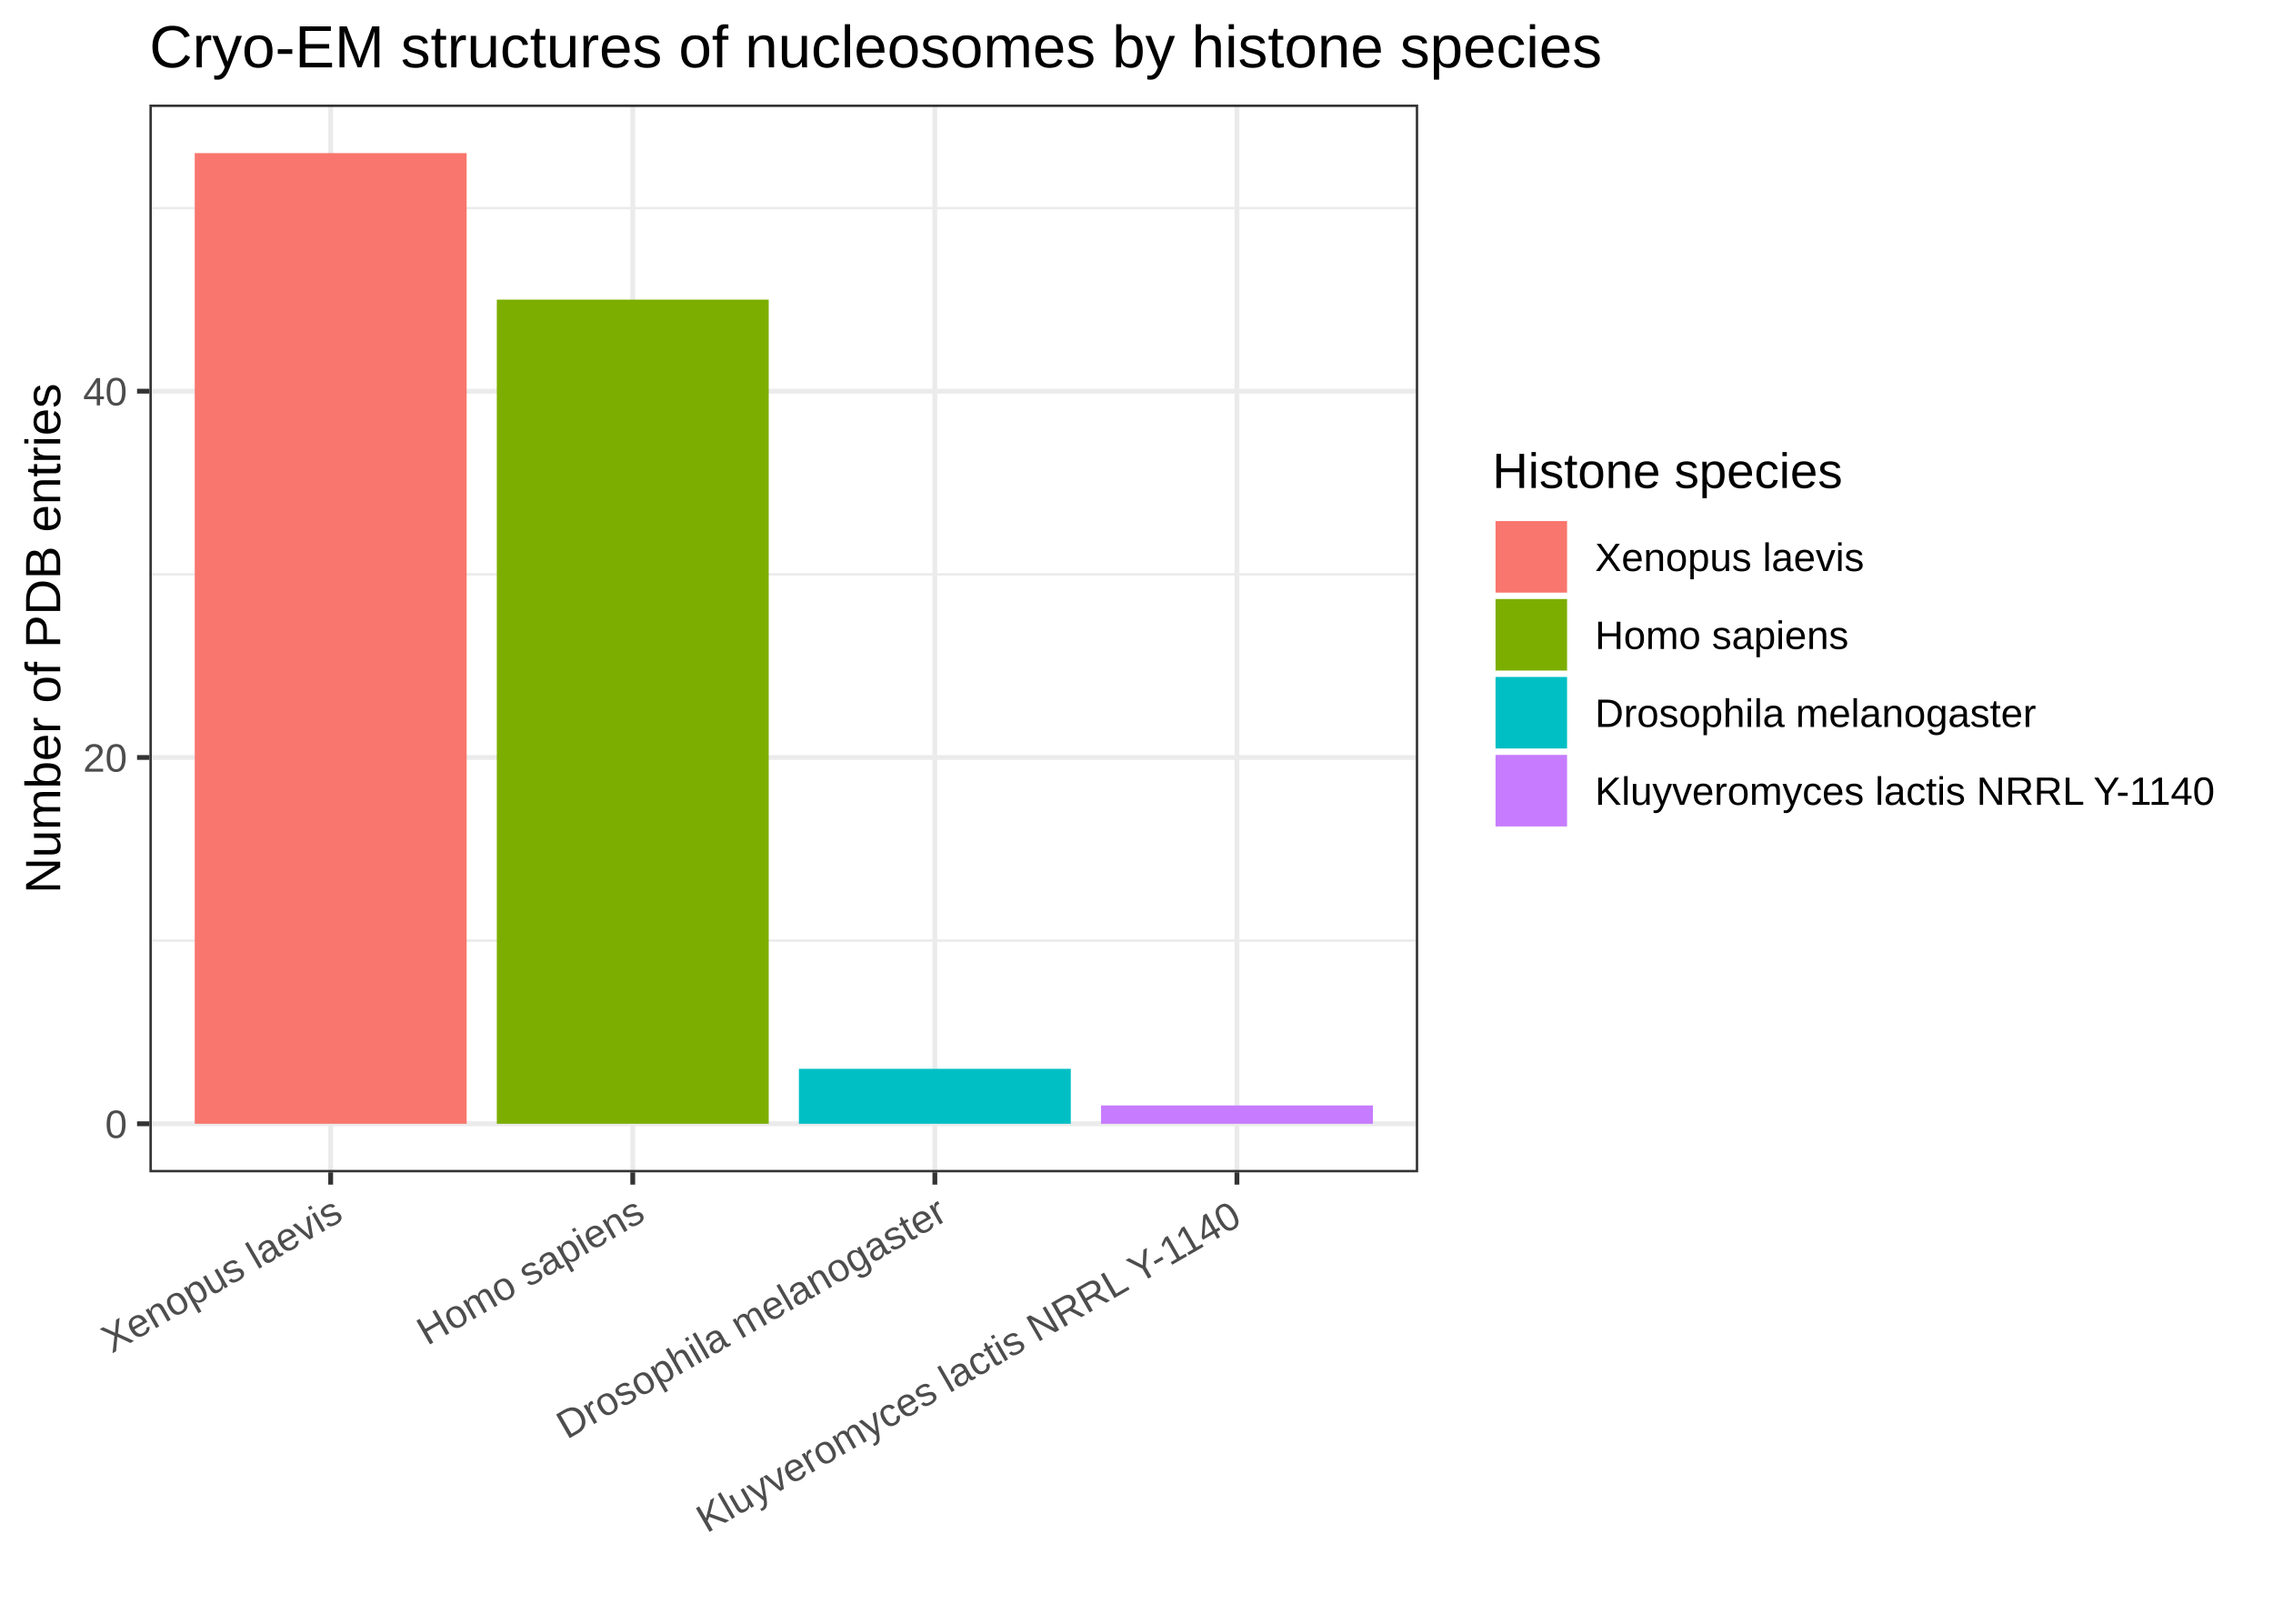
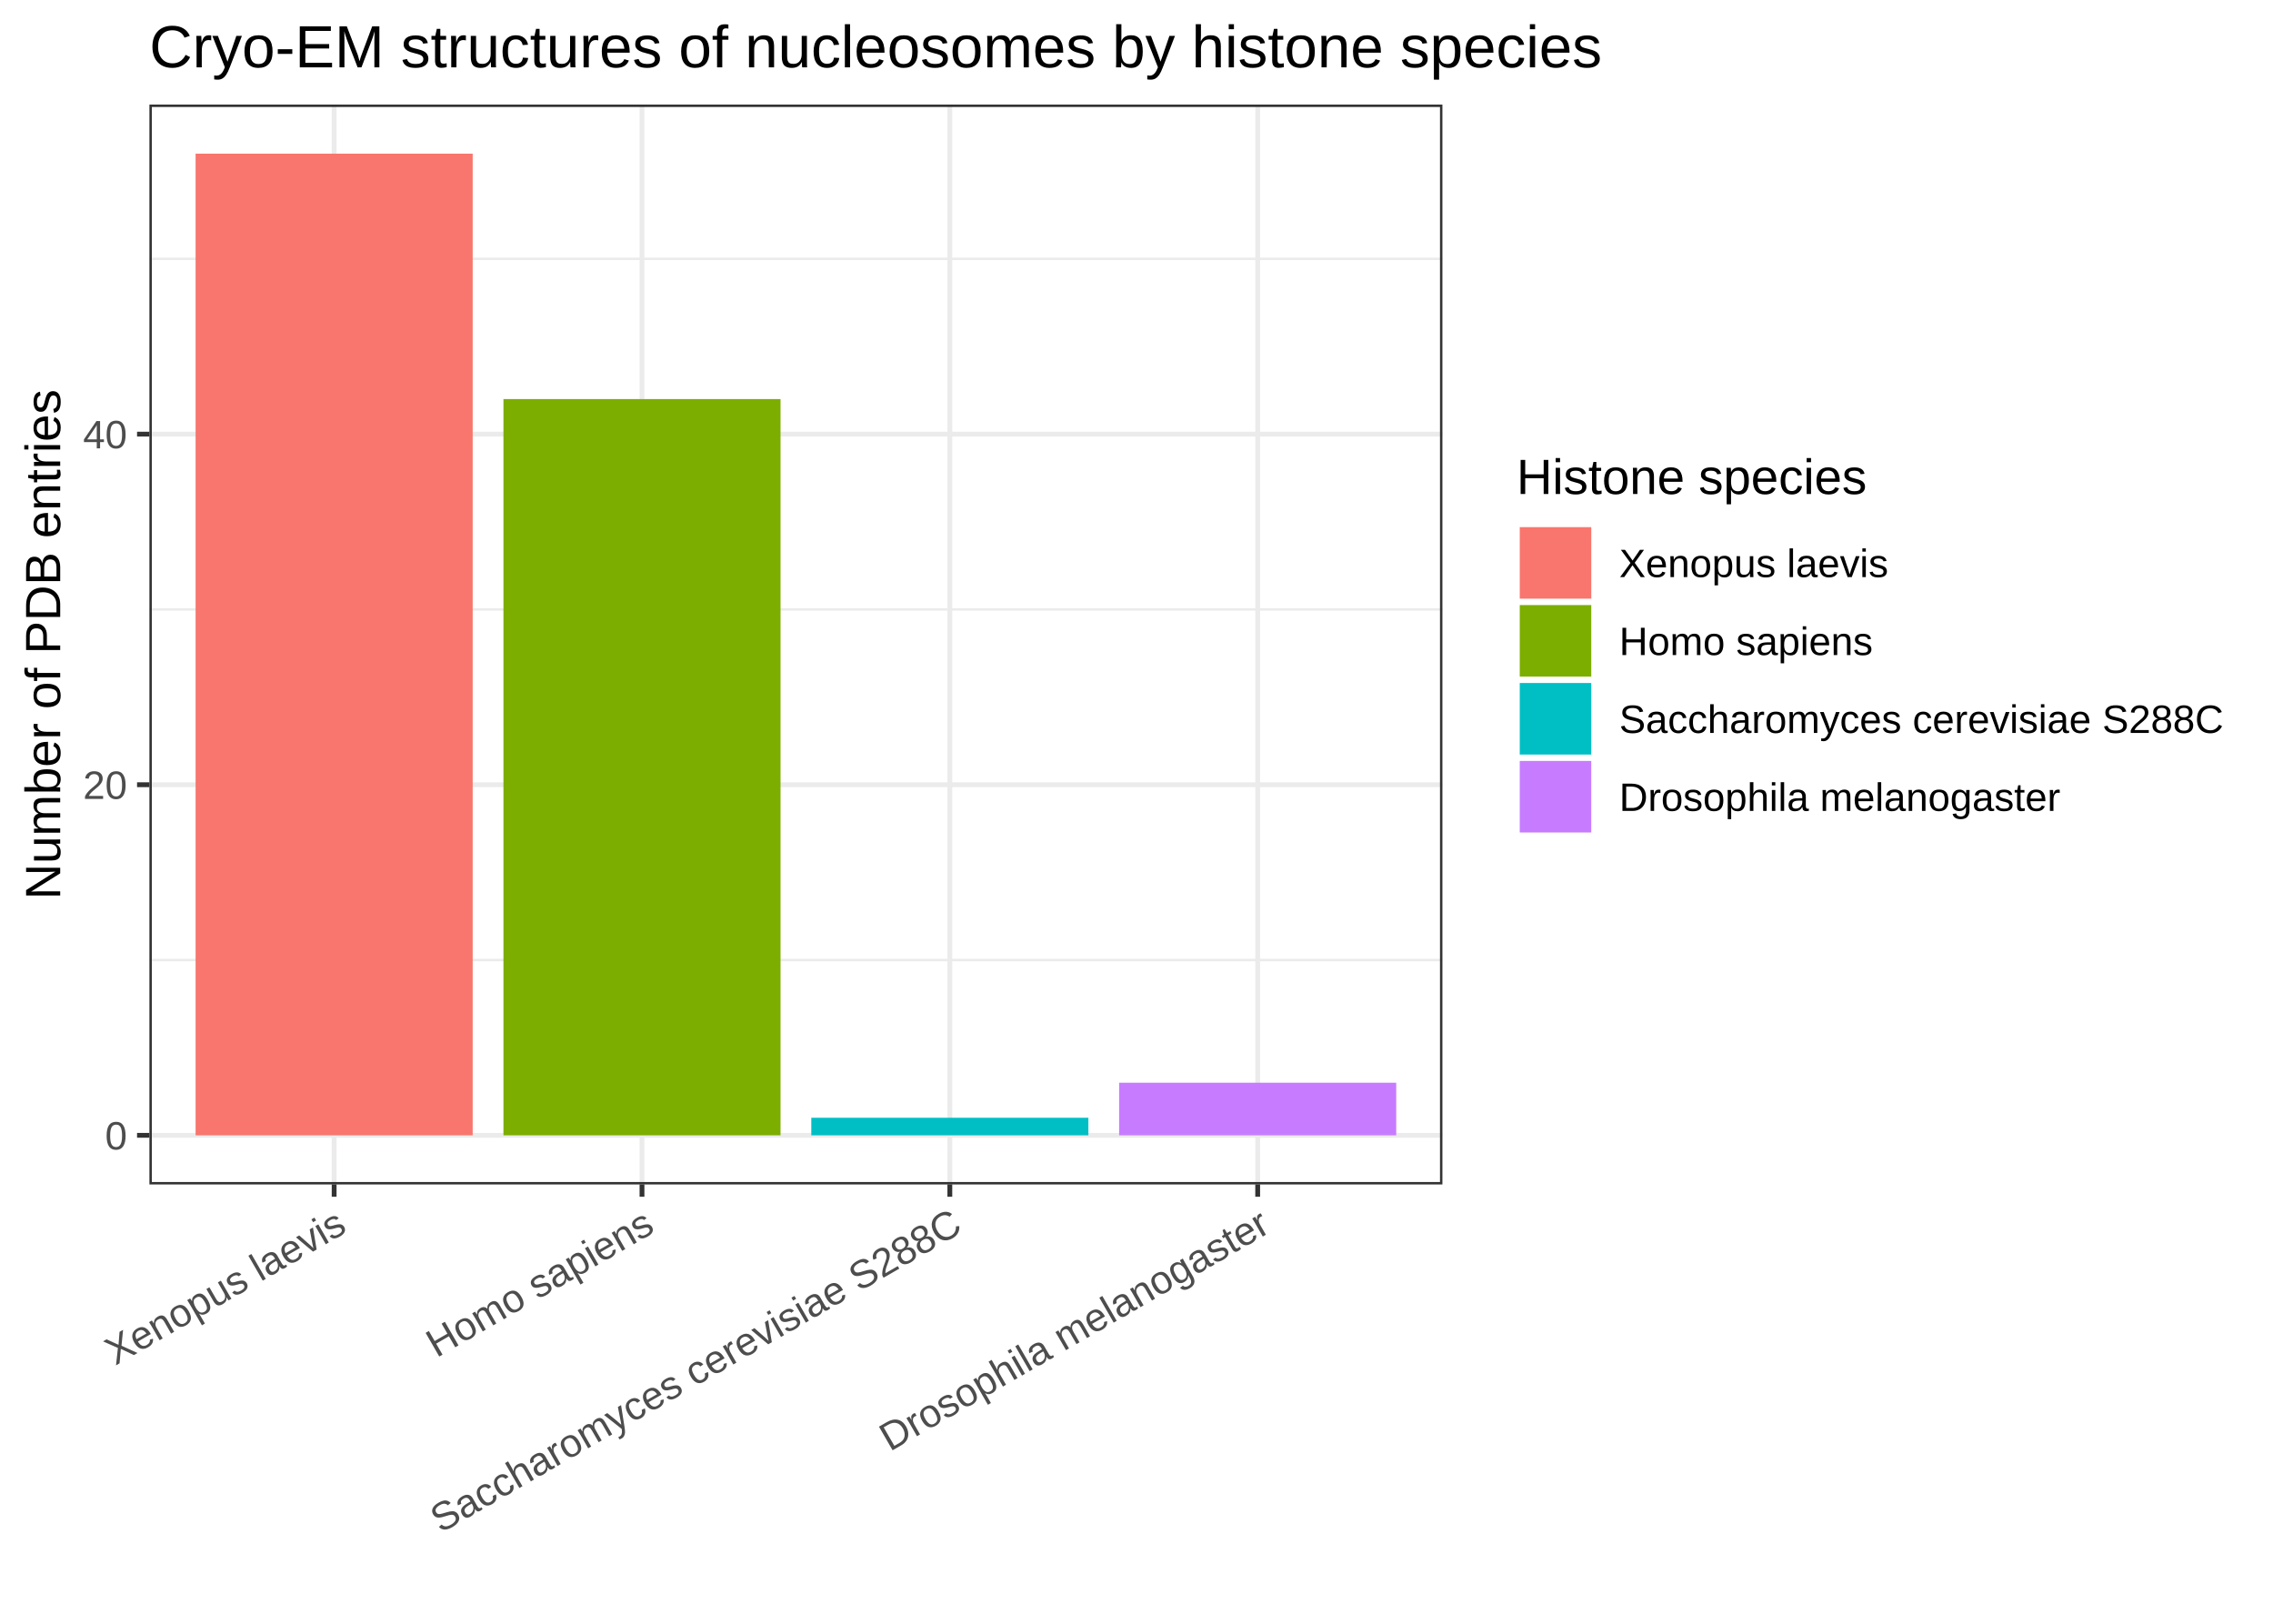
<svg xmlns="http://www.w3.org/2000/svg" viewBox="0 0 504.00 360.00">
  <defs>
    <style type="text/css">
    line, polyline, polygon, path, rect, circle {
      fill: none;
      stroke: #000000;
      stroke-linecap: round;
      stroke-linejoin: round;
      stroke-miterlimit: 10.00;
    }
  </style>
  </defs>
  <rect width="100%" height="100%" style="stroke: none; fill: #FFFFFF;" />
-   <rect x="0" y="0" width="504.00" height="360.00" style="stroke-width: 1.07; stroke: #FFFFFF; fill: #FFFFFF;" />
+   <rect x="0.00" y="0" width="504.00" height="360.00" style="stroke-width: 1.07; stroke: #FFFFFF; fill: #FFFFFF;" />
  <defs>
-     <clipPath id="cpMzMuMTN8MzE0LjQ2fDI1OS45MXwyMy4xOQ==">
-       <rect x="33.13" y="23.19" width="281.33" height="236.72" />
+     <clipPath id="cpMzMuMTN8MzE5LjgzfDI2Mi41OXwyMy4xOQ==">
+       <rect x="33.13" y="23.19" width="286.70" height="239.41" />
    </clipPath>
  </defs>
-   <rect x="33.13" y="23.19" width="281.33" height="236.72" style="stroke-width: 1.07; stroke: none; fill: #FFFFFF;" clip-path="url(#cpMzMuMTN8MzE0LjQ2fDI1OS45MXwyMy4xOQ==)" />
-   <polyline points="33.13,208.55 314.46,208.55 " style="stroke-width: 0.53; stroke: #EBEBEB; stroke-linecap: butt;" clip-path="url(#cpMzMuMTN8MzE0LjQ2fDI1OS45MXwyMy4xOQ==)" />
-   <polyline points="33.13,127.34 314.46,127.34 " style="stroke-width: 0.53; stroke: #EBEBEB; stroke-linecap: butt;" clip-path="url(#cpMzMuMTN8MzE0LjQ2fDI1OS45MXwyMy4xOQ==)" />
-   <polyline points="33.13,46.13 314.46,46.13 " style="stroke-width: 0.53; stroke: #EBEBEB; stroke-linecap: butt;" clip-path="url(#cpMzMuMTN8MzE0LjQ2fDI1OS45MXwyMy4xOQ==)" />
-   <polyline points="33.13,249.15 314.46,249.15 " style="stroke-width: 1.07; stroke: #EBEBEB; stroke-linecap: butt;" clip-path="url(#cpMzMuMTN8MzE0LjQ2fDI1OS45MXwyMy4xOQ==)" />
-   <polyline points="33.13,167.94 314.46,167.94 " style="stroke-width: 1.07; stroke: #EBEBEB; stroke-linecap: butt;" clip-path="url(#cpMzMuMTN8MzE0LjQ2fDI1OS45MXwyMy4xOQ==)" />
-   <polyline points="33.13,86.73 314.46,86.73 " style="stroke-width: 1.07; stroke: #EBEBEB; stroke-linecap: butt;" clip-path="url(#cpMzMuMTN8MzE0LjQ2fDI1OS45MXwyMy4xOQ==)" />
-   <polyline points="73.32,259.91 73.32,23.19 " style="stroke-width: 1.07; stroke: #EBEBEB; stroke-linecap: butt;" clip-path="url(#cpMzMuMTN8MzE0LjQ2fDI1OS45MXwyMy4xOQ==)" />
-   <polyline points="140.30,259.91 140.30,23.19 " style="stroke-width: 1.07; stroke: #EBEBEB; stroke-linecap: butt;" clip-path="url(#cpMzMuMTN8MzE0LjQ2fDI1OS45MXwyMy4xOQ==)" />
-   <polyline points="207.29,259.91 207.29,23.19 " style="stroke-width: 1.07; stroke: #EBEBEB; stroke-linecap: butt;" clip-path="url(#cpMzMuMTN8MzE0LjQ2fDI1OS45MXwyMy4xOQ==)" />
-   <polyline points="274.27,259.91 274.27,23.19 " style="stroke-width: 1.07; stroke: #EBEBEB; stroke-linecap: butt;" clip-path="url(#cpMzMuMTN8MzE0LjQ2fDI1OS45MXwyMy4xOQ==)" />
-   <rect x="43.18" y="33.95" width="60.29" height="215.20" style="stroke-width: 1.07; stroke: none; stroke-linecap: square; stroke-linejoin: miter; fill: #F8766D;" clip-path="url(#cpMzMuMTN8MzE0LjQ2fDI1OS45MXwyMy4xOQ==)" />
-   <rect x="110.16" y="66.43" width="60.29" height="182.72" style="stroke-width: 1.07; stroke: none; stroke-linecap: square; stroke-linejoin: miter; fill: #7CAE00;" clip-path="url(#cpMzMuMTN8MzE0LjQ2fDI1OS45MXwyMy4xOQ==)" />
-   <rect x="177.14" y="236.97" width="60.29" height="12.18" style="stroke-width: 1.07; stroke: none; stroke-linecap: square; stroke-linejoin: miter; fill: #00BFC4;" clip-path="url(#cpMzMuMTN8MzE0LjQ2fDI1OS45MXwyMy4xOQ==)" />
-   <rect x="244.13" y="245.09" width="60.29" height="4.06" style="stroke-width: 1.07; stroke: none; stroke-linecap: square; stroke-linejoin: miter; fill: #C77CFF;" clip-path="url(#cpMzMuMTN8MzE0LjQ2fDI1OS45MXwyMy4xOQ==)" />
-   <rect x="33.13" y="23.19" width="281.33" height="236.72" style="stroke-width: 1.07; stroke: #333333;" clip-path="url(#cpMzMuMTN8MzE0LjQ2fDI1OS45MXwyMy4xOQ==)" />
+   <rect x="33.13" y="23.19" width="286.70" height="239.41" style="stroke-width: 1.07; stroke: none; fill: #FFFFFF;" clip-path="url(#cpMzMuMTN8MzE5LjgzfDI2Mi41OXwyMy4xOQ==)" />
+   <polyline points="33.13,212.85 319.83,212.85 " style="stroke-width: 0.53; stroke: #EBEBEB; stroke-linecap: butt;" clip-path="url(#cpMzMuMTN8MzE5LjgzfDI2Mi41OXwyMy4xOQ==)" />
+   <polyline points="33.13,135.12 319.83,135.12 " style="stroke-width: 0.53; stroke: #EBEBEB; stroke-linecap: butt;" clip-path="url(#cpMzMuMTN8MzE5LjgzfDI2Mi41OXwyMy4xOQ==)" />
+   <polyline points="33.13,57.39 319.83,57.39 " style="stroke-width: 0.53; stroke: #EBEBEB; stroke-linecap: butt;" clip-path="url(#cpMzMuMTN8MzE5LjgzfDI2Mi41OXwyMy4xOQ==)" />
+   <polyline points="33.13,251.71 319.83,251.71 " style="stroke-width: 1.07; stroke: #EBEBEB; stroke-linecap: butt;" clip-path="url(#cpMzMuMTN8MzE5LjgzfDI2Mi41OXwyMy4xOQ==)" />
+   <polyline points="33.13,173.98 319.83,173.98 " style="stroke-width: 1.07; stroke: #EBEBEB; stroke-linecap: butt;" clip-path="url(#cpMzMuMTN8MzE5LjgzfDI2Mi41OXwyMy4xOQ==)" />
+   <polyline points="33.13,96.25 319.83,96.25 " style="stroke-width: 1.07; stroke: #EBEBEB; stroke-linecap: butt;" clip-path="url(#cpMzMuMTN8MzE5LjgzfDI2Mi41OXwyMy4xOQ==)" />
+   <polyline points="74.09,262.59 74.09,23.19 " style="stroke-width: 1.07; stroke: #EBEBEB; stroke-linecap: butt;" clip-path="url(#cpMzMuMTN8MzE5LjgzfDI2Mi41OXwyMy4xOQ==)" />
+   <polyline points="142.35,262.59 142.35,23.19 " style="stroke-width: 1.07; stroke: #EBEBEB; stroke-linecap: butt;" clip-path="url(#cpMzMuMTN8MzE5LjgzfDI2Mi41OXwyMy4xOQ==)" />
+   <polyline points="210.61,262.59 210.61,23.19 " style="stroke-width: 1.07; stroke: #EBEBEB; stroke-linecap: butt;" clip-path="url(#cpMzMuMTN8MzE5LjgzfDI2Mi41OXwyMy4xOQ==)" />
+   <polyline points="278.87,262.59 278.87,23.19 " style="stroke-width: 1.07; stroke: #EBEBEB; stroke-linecap: butt;" clip-path="url(#cpMzMuMTN8MzE5LjgzfDI2Mi41OXwyMy4xOQ==)" />
+   <rect x="43.37" y="34.07" width="61.44" height="217.64" style="stroke-width: 1.07; stroke: none; stroke-linecap: square; stroke-linejoin: miter; fill: #F8766D;" clip-path="url(#cpMzMuMTN8MzE5LjgzfDI2Mi41OXwyMy4xOQ==)" />
+   <rect x="111.63" y="88.48" width="61.44" height="163.23" style="stroke-width: 1.07; stroke: none; stroke-linecap: square; stroke-linejoin: miter; fill: #7CAE00;" clip-path="url(#cpMzMuMTN8MzE5LjgzfDI2Mi41OXwyMy4xOQ==)" />
+   <rect x="179.89" y="247.82" width="61.44" height="3.89" style="stroke-width: 1.07; stroke: none; stroke-linecap: square; stroke-linejoin: miter; fill: #00BFC4;" clip-path="url(#cpMzMuMTN8MzE5LjgzfDI2Mi41OXwyMy4xOQ==)" />
+   <rect x="248.15" y="240.05" width="61.44" height="11.66" style="stroke-width: 1.07; stroke: none; stroke-linecap: square; stroke-linejoin: miter; fill: #C77CFF;" clip-path="url(#cpMzMuMTN8MzE5LjgzfDI2Mi41OXwyMy4xOQ==)" />
+   <rect x="33.13" y="23.19" width="286.70" height="239.41" style="stroke-width: 1.07; stroke: #333333;" clip-path="url(#cpMzMuMTN8MzE5LjgzfDI2Mi41OXwyMy4xOQ==)" />
  <defs>
    <clipPath id="cpMC4wMHw1MDQuMDB8MzYwLjAwfDAuMDA=">
      <rect x="0.00" y="0.00" width="504.00" height="360.00" />
    </clipPath>
  </defs>
  <g clip-path="url(#cpMC4wMHw1MDQuMDB8MzYwLjAwfDAuMDA=)">
-     <text x="23.30" y="252.30" style="font-size: 8.80px; fill: #4D4D4D; font-family: Arial;" textLength="4.89px" lengthAdjust="spacingAndGlyphs">0</text>
+     <text x="23.30" y="254.86" style="font-size: 8.80px; fill: #4D4D4D; font-family: Arial;" textLength="4.89px" lengthAdjust="spacingAndGlyphs">0</text>
  </g>
  <g clip-path="url(#cpMC4wMHw1MDQuMDB8MzYwLjAwfDAuMDA=)">
-     <text x="18.41" y="171.09" style="font-size: 8.80px; fill: #4D4D4D; font-family: Arial;" textLength="9.79px" lengthAdjust="spacingAndGlyphs">20</text>
+     <text x="18.41" y="177.13" style="font-size: 8.80px; fill: #4D4D4D; font-family: Arial;" textLength="9.79px" lengthAdjust="spacingAndGlyphs">20</text>
  </g>
  <g clip-path="url(#cpMC4wMHw1MDQuMDB8MzYwLjAwfDAuMDA=)">
-     <text x="18.41" y="89.88" style="font-size: 8.80px; fill: #4D4D4D; font-family: Arial;" textLength="9.79px" lengthAdjust="spacingAndGlyphs">40</text>
+     <text x="18.41" y="99.40" style="font-size: 8.80px; fill: #4D4D4D; font-family: Arial;" textLength="9.79px" lengthAdjust="spacingAndGlyphs">40</text>
  </g>
-   <polyline points="30.39,249.15 33.13,249.15 " style="stroke-width: 1.07; stroke: #333333; stroke-linecap: butt;" clip-path="url(#cpMC4wMHw1MDQuMDB8MzYwLjAwfDAuMDA=)" />
-   <polyline points="30.39,167.94 33.13,167.94 " style="stroke-width: 1.07; stroke: #333333; stroke-linecap: butt;" clip-path="url(#cpMC4wMHw1MDQuMDB8MzYwLjAwfDAuMDA=)" />
-   <polyline points="30.39,86.73 33.13,86.73 " style="stroke-width: 1.07; stroke: #333333; stroke-linecap: butt;" clip-path="url(#cpMC4wMHw1MDQuMDB8MzYwLjAwfDAuMDA=)" />
-   <polyline points="73.32,262.65 73.32,259.91 " style="stroke-width: 1.07; stroke: #333333; stroke-linecap: butt;" clip-path="url(#cpMC4wMHw1MDQuMDB8MzYwLjAwfDAuMDA=)" />
-   <polyline points="140.30,262.65 140.30,259.91 " style="stroke-width: 1.07; stroke: #333333; stroke-linecap: butt;" clip-path="url(#cpMC4wMHw1MDQuMDB8MzYwLjAwfDAuMDA=)" />
-   <polyline points="207.29,262.65 207.29,259.91 " style="stroke-width: 1.07; stroke: #333333; stroke-linecap: butt;" clip-path="url(#cpMC4wMHw1MDQuMDB8MzYwLjAwfDAuMDA=)" />
-   <polyline points="274.27,262.65 274.27,259.91 " style="stroke-width: 1.07; stroke: #333333; stroke-linecap: butt;" clip-path="url(#cpMC4wMHw1MDQuMDB8MzYwLjAwfDAuMDA=)" />
+   <polyline points="30.39,251.71 33.13,251.71 " style="stroke-width: 1.07; stroke: #333333; stroke-linecap: butt;" clip-path="url(#cpMC4wMHw1MDQuMDB8MzYwLjAwfDAuMDA=)" />
+   <polyline points="30.39,173.98 33.13,173.98 " style="stroke-width: 1.07; stroke: #333333; stroke-linecap: butt;" clip-path="url(#cpMC4wMHw1MDQuMDB8MzYwLjAwfDAuMDA=)" />
+   <polyline points="30.39,96.25 33.13,96.25 " style="stroke-width: 1.07; stroke: #333333; stroke-linecap: butt;" clip-path="url(#cpMC4wMHw1MDQuMDB8MzYwLjAwfDAuMDA=)" />
+   <polyline points="74.09,265.33 74.09,262.59 " style="stroke-width: 1.07; stroke: #333333; stroke-linecap: butt;" clip-path="url(#cpMC4wMHw1MDQuMDB8MzYwLjAwfDAuMDA=)" />
+   <polyline points="142.35,265.33 142.35,262.59 " style="stroke-width: 1.07; stroke: #333333; stroke-linecap: butt;" clip-path="url(#cpMC4wMHw1MDQuMDB8MzYwLjAwfDAuMDA=)" />
+   <polyline points="210.61,265.33 210.61,262.59 " style="stroke-width: 1.07; stroke: #333333; stroke-linecap: butt;" clip-path="url(#cpMC4wMHw1MDQuMDB8MzYwLjAwfDAuMDA=)" />
+   <polyline points="278.87,265.33 278.87,262.59 " style="stroke-width: 1.07; stroke: #333333; stroke-linecap: butt;" clip-path="url(#cpMC4wMHw1MDQuMDB8MzYwLjAwfDAuMDA=)" />
  <g clip-path="url(#cpMC4wMHw1MDQuMDB8MzYwLjAwfDAuMDA=)">
-     <text transform="translate(24.78,300.14) rotate(-30)" style="font-size: 8.80px; fill: #4D4D4D; font-family: Arial;" textLength="59.68px" lengthAdjust="spacingAndGlyphs">Xenopus laevis</text>
+     <text transform="translate(25.55,302.82) rotate(-30)" style="font-size: 8.80px; fill: #4D4D4D; font-family: Arial;" textLength="59.68px" lengthAdjust="spacingAndGlyphs">Xenopus laevis</text>
  </g>
  <g clip-path="url(#cpMC4wMHw1MDQuMDB8MzYwLjAwfDAuMDA=)">
-     <text transform="translate(94.74,298.42) rotate(-30)" style="font-size: 8.80px; fill: #4D4D4D; font-family: Arial;" textLength="56.25px" lengthAdjust="spacingAndGlyphs">Homo sapiens</text>
+     <text transform="translate(96.78,301.11) rotate(-30)" style="font-size: 8.80px; fill: #4D4D4D; font-family: Arial;" textLength="56.25px" lengthAdjust="spacingAndGlyphs">Homo sapiens</text>
  </g>
  <g clip-path="url(#cpMC4wMHw1MDQuMDB8MzYwLjAwfDAuMDA=)">
-     <text transform="translate(125.71,319.21) rotate(-30)" style="font-size: 8.80px; fill: #4D4D4D; font-family: Arial;" textLength="97.83px" lengthAdjust="spacingAndGlyphs">Drosophila melanogaster</text>
+     <text transform="translate(97.70,339.99) rotate(-30)" style="font-size: 8.80px; fill: #4D4D4D; font-family: Arial;" textLength="134.02px" lengthAdjust="spacingAndGlyphs">Saccharomyces cerevisiae S288C</text>
  </g>
  <g clip-path="url(#cpMC4wMHw1MDQuMDB8MzYwLjAwfDAuMDA=)">
-     <text transform="translate(156.71,339.99) rotate(-30)" style="font-size: 8.80px; fill: #4D4D4D; font-family: Arial;" textLength="139.38px" lengthAdjust="spacingAndGlyphs">Kluyveromyces lactis NRRL Y-1140</text>
+     <text transform="translate(197.30,321.90) rotate(-30)" style="font-size: 8.80px; fill: #4D4D4D; font-family: Arial;" textLength="97.83px" lengthAdjust="spacingAndGlyphs">Drosophila melanogaster</text>
  </g>
  <g clip-path="url(#cpMC4wMHw1MDQuMDB8MzYwLjAwfDAuMDA=)">
-     <text transform="translate(13.35,198.10) rotate(-90)" style="font-size: 11.00px; font-family: Arial;" textLength="113.10px" lengthAdjust="spacingAndGlyphs">Number of PDB entries</text>
+     <text transform="translate(13.35,199.44) rotate(-90)" style="font-size: 11.00px; font-family: Arial;" textLength="113.10px" lengthAdjust="spacingAndGlyphs">Number of PDB entries</text>
  </g>
-   <rect x="325.42" y="93.67" width="173.10" height="95.75" style="stroke-width: 1.07; stroke: none; fill: #FFFFFF;" clip-path="url(#cpMC4wMHw1MDQuMDB8MzYwLjAwfDAuMDA=)" />
+   <rect x="330.79" y="95.02" width="167.73" height="95.75" style="stroke-width: 1.07; stroke: none; fill: #FFFFFF;" clip-path="url(#cpMC4wMHw1MDQuMDB8MzYwLjAwfDAuMDA=)" />
  <g clip-path="url(#cpMC4wMHw1MDQuMDB8MzYwLjAwfDAuMDA=)">
-     <text x="330.90" y="108.19" style="font-size: 11.00px; font-family: Arial;" textLength="77.65px" lengthAdjust="spacingAndGlyphs">Histone species</text>
+     <text x="336.27" y="109.53" style="font-size: 11.00px; font-family: Arial;" textLength="77.65px" lengthAdjust="spacingAndGlyphs">Histone species</text>
  </g>
-   <rect x="330.90" y="114.82" width="17.28" height="17.28" style="stroke-width: 1.07; stroke: none; fill: #FFFFFF;" clip-path="url(#cpMC4wMHw1MDQuMDB8MzYwLjAwfDAuMDA=)" />
-   <rect x="331.61" y="115.53" width="15.86" height="15.86" style="stroke-width: 1.07; stroke: none; stroke-linecap: square; stroke-linejoin: miter; fill: #F8766D;" clip-path="url(#cpMC4wMHw1MDQuMDB8MzYwLjAwfDAuMDA=)" />
-   <rect x="330.90" y="132.10" width="17.28" height="17.28" style="stroke-width: 1.07; stroke: none; fill: #FFFFFF;" clip-path="url(#cpMC4wMHw1MDQuMDB8MzYwLjAwfDAuMDA=)" />
-   <rect x="331.61" y="132.81" width="15.86" height="15.86" style="stroke-width: 1.07; stroke: none; stroke-linecap: square; stroke-linejoin: miter; fill: #7CAE00;" clip-path="url(#cpMC4wMHw1MDQuMDB8MzYwLjAwfDAuMDA=)" />
-   <rect x="330.90" y="149.38" width="17.28" height="17.28" style="stroke-width: 1.07; stroke: none; fill: #FFFFFF;" clip-path="url(#cpMC4wMHw1MDQuMDB8MzYwLjAwfDAuMDA=)" />
-   <rect x="331.61" y="150.09" width="15.86" height="15.86" style="stroke-width: 1.07; stroke: none; stroke-linecap: square; stroke-linejoin: miter; fill: #00BFC4;" clip-path="url(#cpMC4wMHw1MDQuMDB8MzYwLjAwfDAuMDA=)" />
-   <rect x="330.90" y="166.66" width="17.28" height="17.28" style="stroke-width: 1.07; stroke: none; fill: #FFFFFF;" clip-path="url(#cpMC4wMHw1MDQuMDB8MzYwLjAwfDAuMDA=)" />
-   <rect x="331.61" y="167.37" width="15.86" height="15.86" style="stroke-width: 1.07; stroke: none; stroke-linecap: square; stroke-linejoin: miter; fill: #C77CFF;" clip-path="url(#cpMC4wMHw1MDQuMDB8MzYwLjAwfDAuMDA=)" />
+   <rect x="336.27" y="116.16" width="17.28" height="17.28" style="stroke-width: 1.07; stroke: none; fill: #FFFFFF;" clip-path="url(#cpMC4wMHw1MDQuMDB8MzYwLjAwfDAuMDA=)" />
+   <rect x="336.98" y="116.87" width="15.86" height="15.86" style="stroke-width: 1.07; stroke: none; stroke-linecap: square; stroke-linejoin: miter; fill: #F8766D;" clip-path="url(#cpMC4wMHw1MDQuMDB8MzYwLjAwfDAuMDA=)" />
+   <rect x="336.27" y="133.44" width="17.28" height="17.28" style="stroke-width: 1.07; stroke: none; fill: #FFFFFF;" clip-path="url(#cpMC4wMHw1MDQuMDB8MzYwLjAwfDAuMDA=)" />
+   <rect x="336.98" y="134.15" width="15.86" height="15.86" style="stroke-width: 1.07; stroke: none; stroke-linecap: square; stroke-linejoin: miter; fill: #7CAE00;" clip-path="url(#cpMC4wMHw1MDQuMDB8MzYwLjAwfDAuMDA=)" />
+   <rect x="336.27" y="150.72" width="17.28" height="17.28" style="stroke-width: 1.07; stroke: none; fill: #FFFFFF;" clip-path="url(#cpMC4wMHw1MDQuMDB8MzYwLjAwfDAuMDA=)" />
+   <rect x="336.98" y="151.43" width="15.86" height="15.86" style="stroke-width: 1.07; stroke: none; stroke-linecap: square; stroke-linejoin: miter; fill: #00BFC4;" clip-path="url(#cpMC4wMHw1MDQuMDB8MzYwLjAwfDAuMDA=)" />
+   <rect x="336.27" y="168.00" width="17.28" height="17.28" style="stroke-width: 1.07; stroke: none; fill: #FFFFFF;" clip-path="url(#cpMC4wMHw1MDQuMDB8MzYwLjAwfDAuMDA=)" />
+   <rect x="336.98" y="168.71" width="15.86" height="15.86" style="stroke-width: 1.07; stroke: none; stroke-linecap: square; stroke-linejoin: miter; fill: #C77CFF;" clip-path="url(#cpMC4wMHw1MDQuMDB8MzYwLjAwfDAuMDA=)" />
  <g clip-path="url(#cpMC4wMHw1MDQuMDB8MzYwLjAwfDAuMDA=)">
-     <text x="353.66" y="126.61" style="font-size: 8.80px; font-family: Arial;" textLength="59.68px" lengthAdjust="spacingAndGlyphs">Xenopus laevis</text>
+     <text x="359.03" y="127.95" style="font-size: 8.80px; font-family: Arial;" textLength="59.68px" lengthAdjust="spacingAndGlyphs">Xenopus laevis</text>
  </g>
  <g clip-path="url(#cpMC4wMHw1MDQuMDB8MzYwLjAwfDAuMDA=)">
-     <text x="353.66" y="143.89" style="font-size: 8.80px; font-family: Arial;" textLength="56.25px" lengthAdjust="spacingAndGlyphs">Homo sapiens</text>
+     <text x="359.03" y="145.23" style="font-size: 8.80px; font-family: Arial;" textLength="56.25px" lengthAdjust="spacingAndGlyphs">Homo sapiens</text>
  </g>
  <g clip-path="url(#cpMC4wMHw1MDQuMDB8MzYwLjAwfDAuMDA=)">
-     <text x="353.66" y="161.17" style="font-size: 8.80px; font-family: Arial;" textLength="97.83px" lengthAdjust="spacingAndGlyphs">Drosophila melanogaster</text>
+     <text x="359.03" y="162.51" style="font-size: 8.80px; font-family: Arial;" textLength="134.02px" lengthAdjust="spacingAndGlyphs">Saccharomyces cerevisiae S288C</text>
  </g>
  <g clip-path="url(#cpMC4wMHw1MDQuMDB8MzYwLjAwfDAuMDA=)">
-     <text x="353.66" y="178.45" style="font-size: 8.80px; font-family: Arial;" textLength="139.38px" lengthAdjust="spacingAndGlyphs">Kluyveromyces lactis NRRL Y-1140</text>
+     <text x="359.03" y="179.79" style="font-size: 8.80px; font-family: Arial;" textLength="97.83px" lengthAdjust="spacingAndGlyphs">Drosophila melanogaster</text>
  </g>
  <g clip-path="url(#cpMC4wMHw1MDQuMDB8MzYwLjAwfDAuMDA=)">
    <text x="33.13" y="14.93" style="font-size: 13.20px; font-family: Arial;" textLength="322.07px" lengthAdjust="spacingAndGlyphs">Cryo-EM structures of nucleosomes by histone species</text>
  </g>
</svg>
